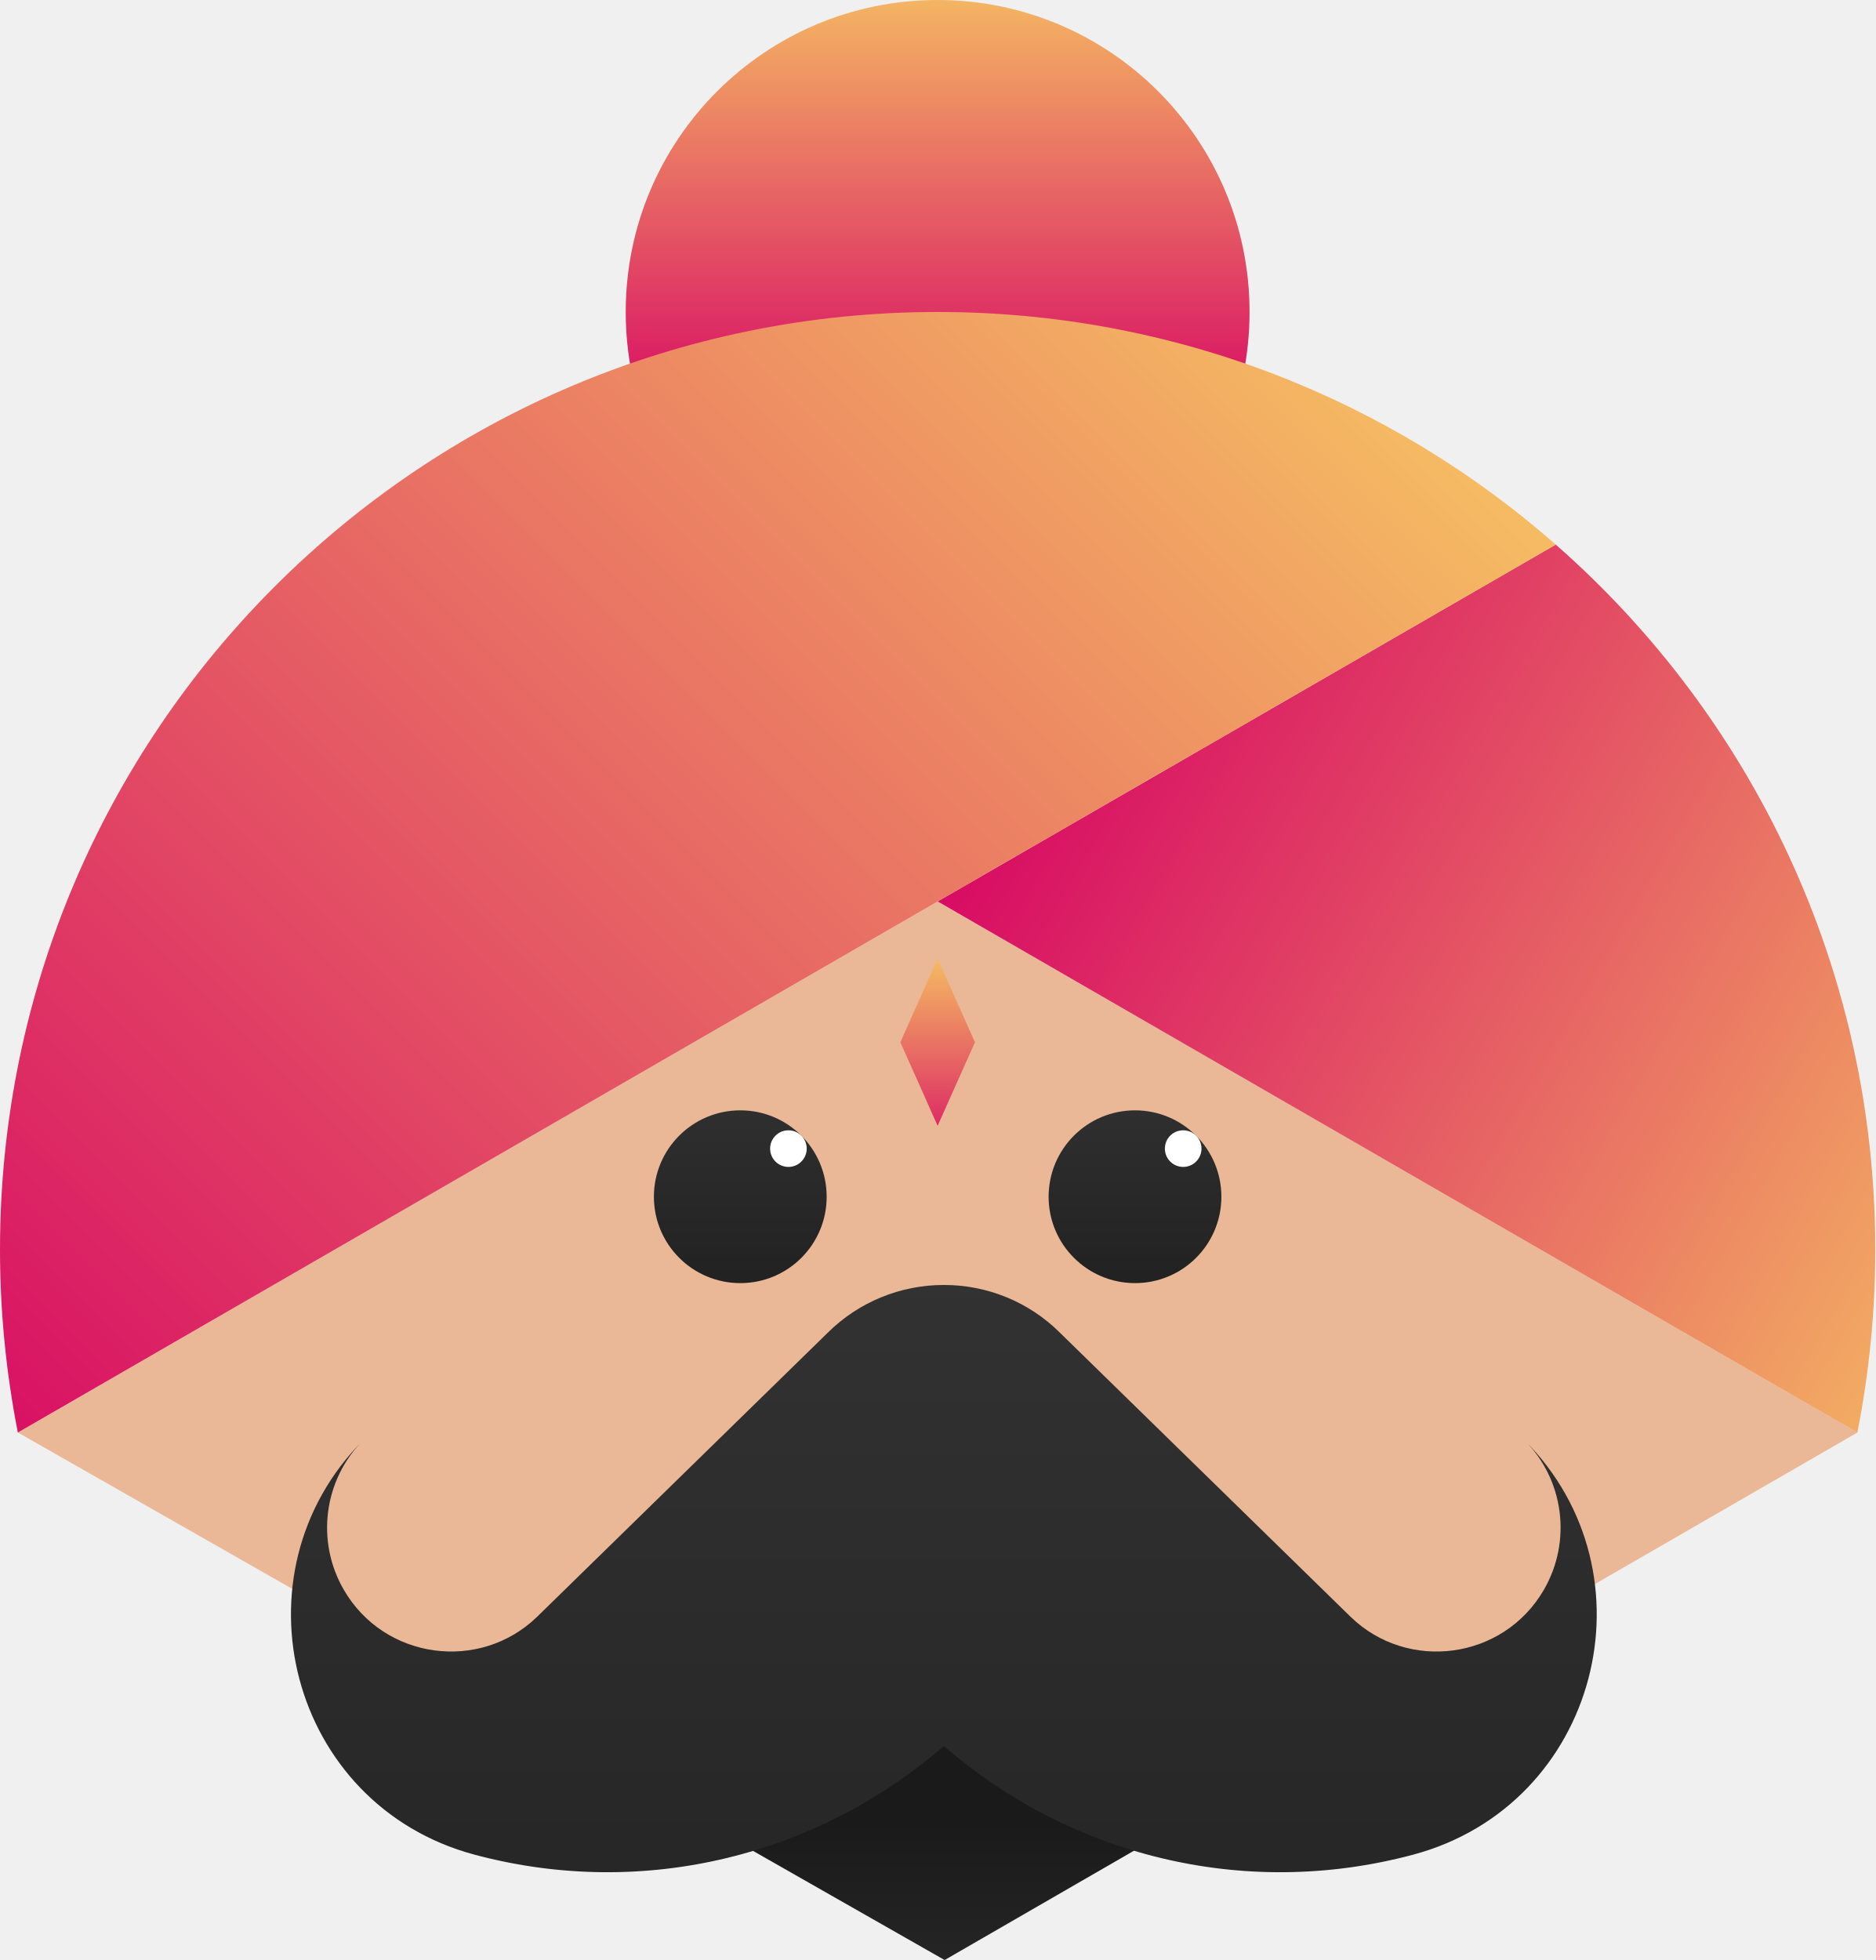
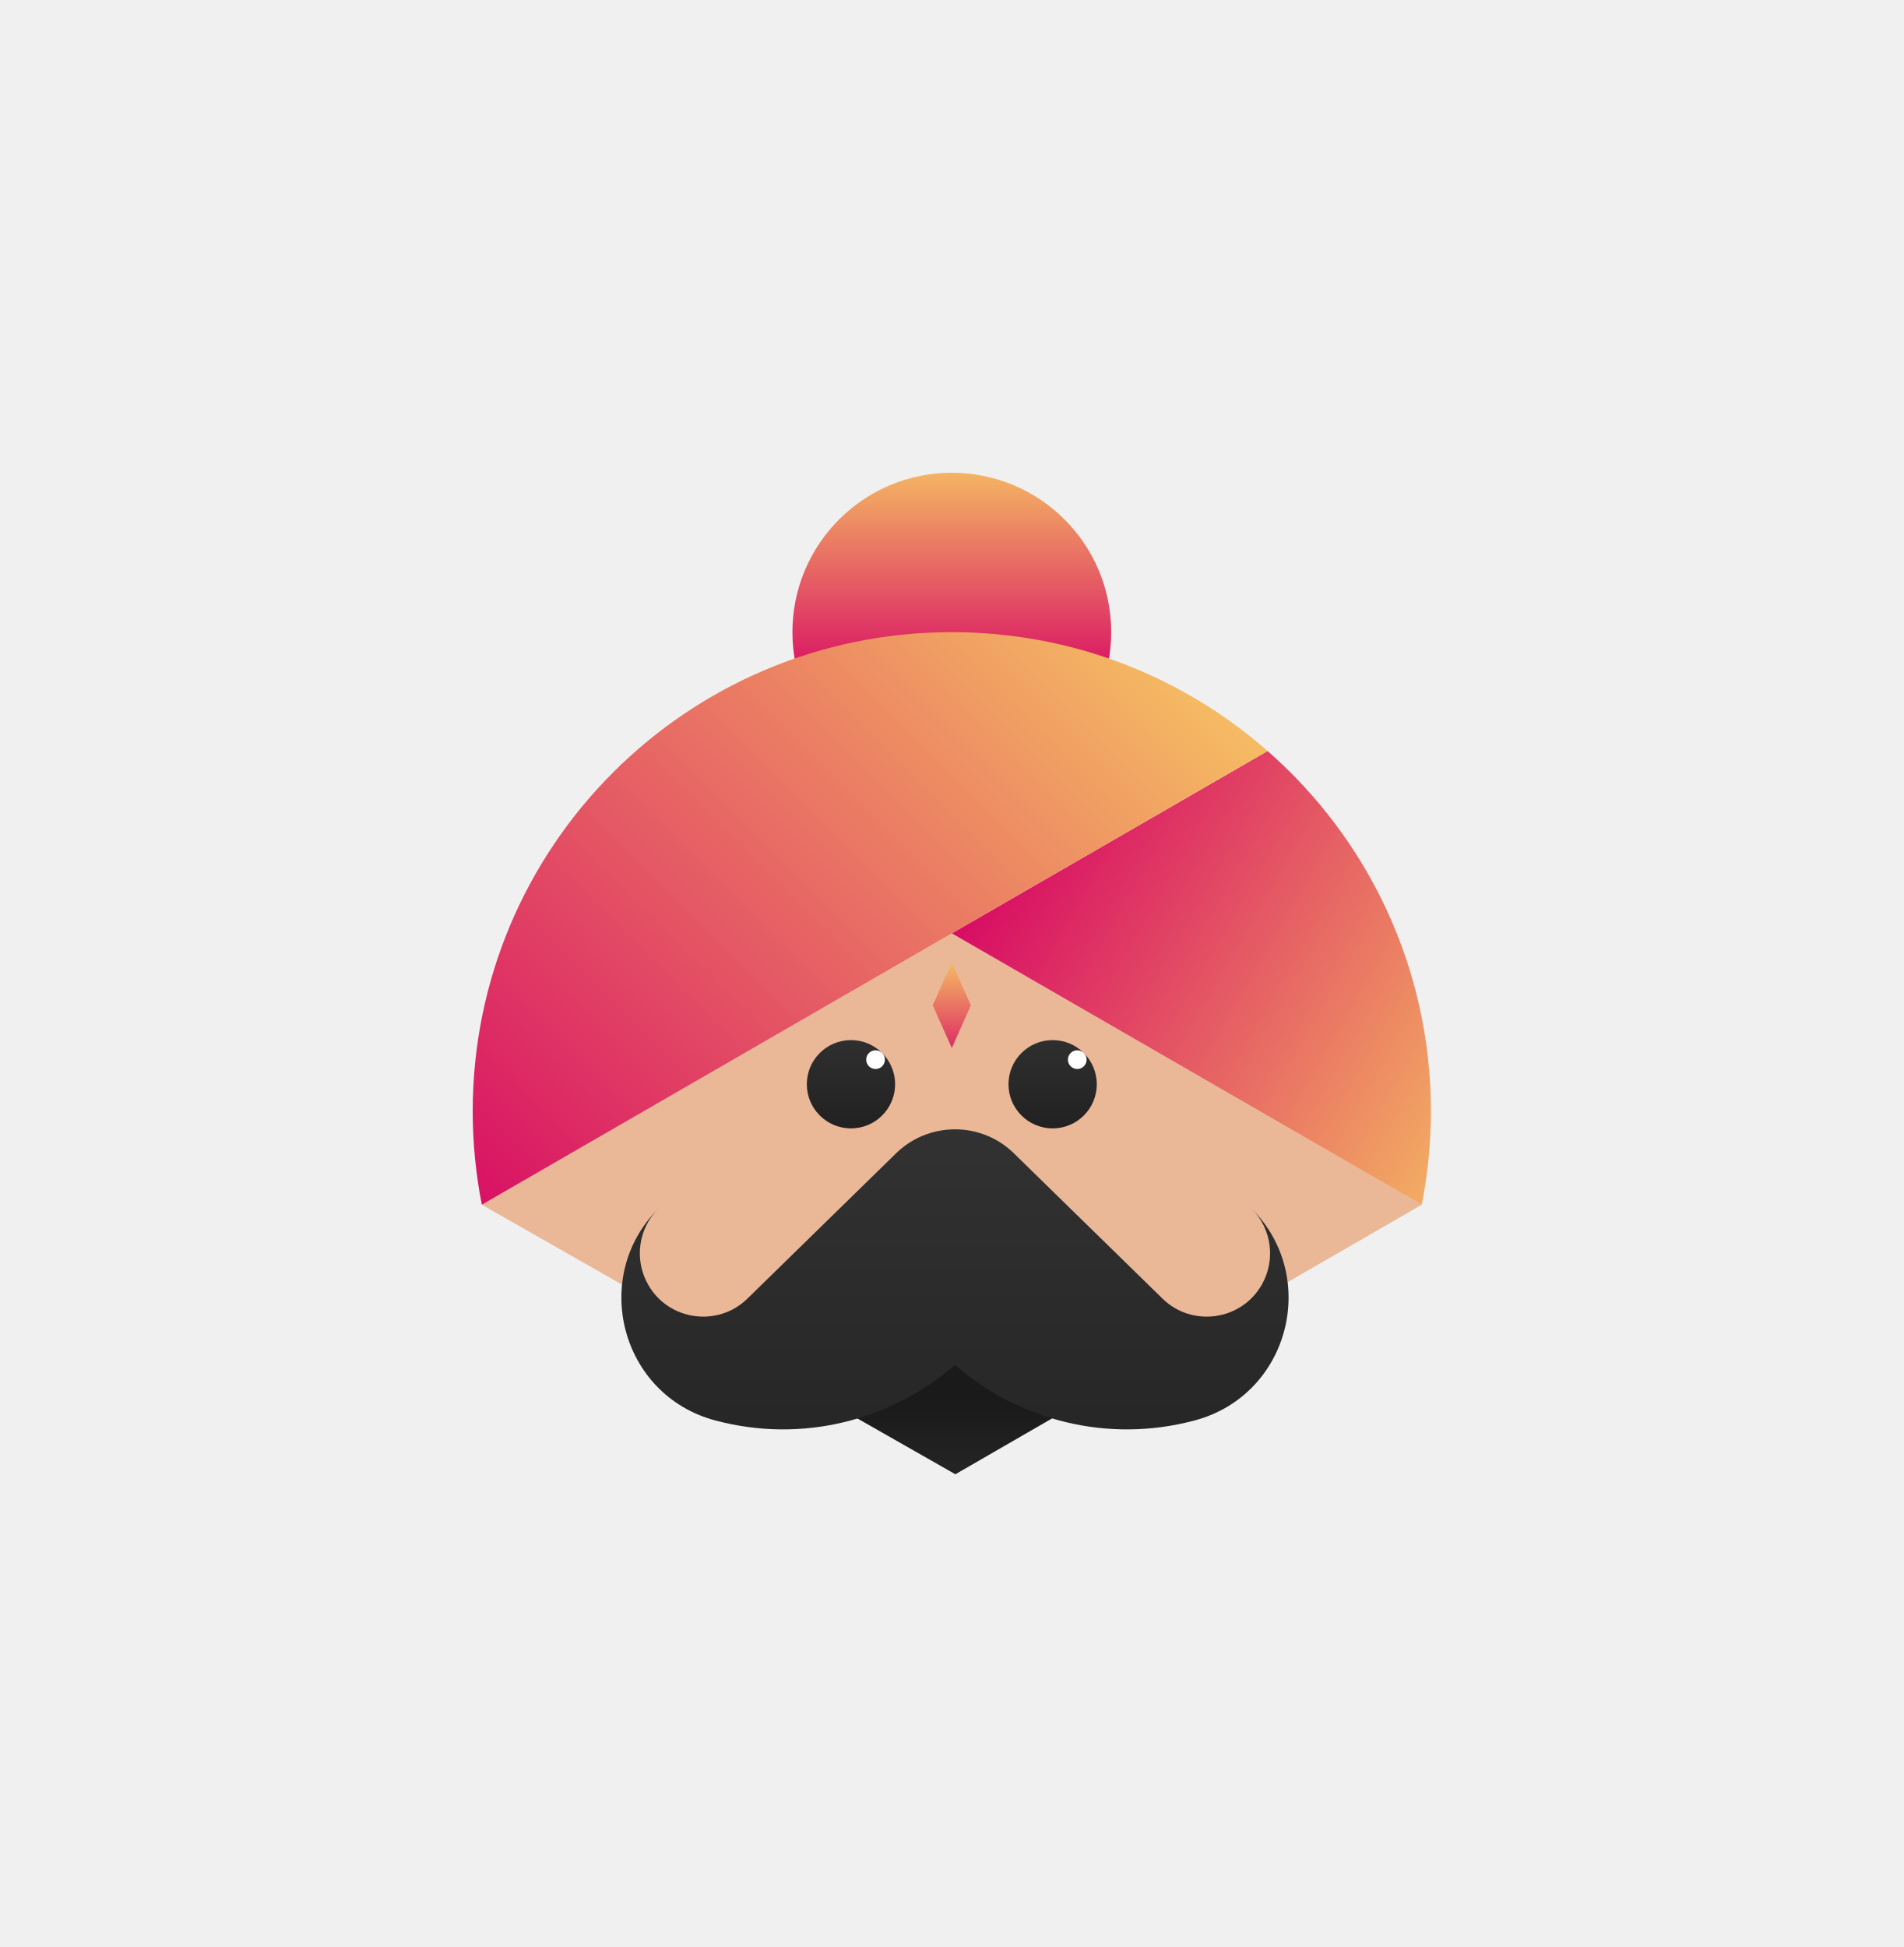
- <svg xmlns="http://www.w3.org/2000/svg" xmlns:xlink="http://www.w3.org/1999/xlink" id="Logo" viewBox="0 0 405.45 423.69">
+ <svg xmlns="http://www.w3.org/2000/svg" xmlns:xlink="http://www.w3.org/1999/xlink" id="Logo" viewBox="-200 -200 805.45 823.69">
  <defs>
-     <style>
-       .cls-1 {
-         mask: url(#mask-30);
-       }
- 
-       .cls-2 {
-         mask: url(#mask-33);
-       }
- 
-       .cls-3 {
-         mask: url(#mask-24);
-       }
- 
-       .cls-4 {
-         mask: url(#mask-15);
-       }
- 
-       .cls-5 {
-         mask: url(#mask-18);
-       }
- 
-       .cls-6 {
-         mask: url(#mask-12);
-       }
- 
-       .cls-7 {
-         mask: url(#mask-21);
-       }
- 
-       .cls-8 {
-         mask: url(#mask-36);
-       }
- 
-       .cls-9 {
-         mask: url(#mask-27);
-       }
- 
-       .cls-10 {
-         fill: url(#linear-gradient);
-       }
- 
-       .cls-11 {
-         mask: url(#mask);
-       }
- 
-       .cls-12 {
-         fill: #eab897;
-       }
- 
-       .cls-13 {
-         fill: #fff;
-       }
- 
-       .cls-14 {
-         fill: #fef163;
-       }
- 
-       .cls-15 {
-         fill: #740107;
-       }
- 
-       .cls-16 {
-         fill: #870000;
-       }
- 
-       .cls-17 {
-         fill: #666;
-       }
- 
-       .cls-18 {
-         fill: #5e2c0b;
-       }
- 
-       .cls-19 {
-         fill: url(#linear-gradient-8);
-       }
- 
-       .cls-20 {
-         fill: url(#linear-gradient-3);
-       }
- 
-       .cls-21 {
-         fill: url(#linear-gradient-4);
-       }
- 
-       .cls-22 {
-         fill: url(#linear-gradient-2);
-       }
- 
-       .cls-23 {
-         fill: url(#linear-gradient-6);
-       }
- 
-       .cls-24 {
-         fill: url(#linear-gradient-7);
-       }
- 
-       .cls-25 {
-         fill: url(#linear-gradient-5);
-       }
- 
-       .cls-26 {
-         mask: url(#mask-3);
-       }
- 
-       .cls-27 {
-         mask: url(#mask-6);
-       }
- 
-       .cls-28 {
-         mask: url(#mask-9);
-       }
-     </style>
    <linearGradient id="linear-gradient" x1="202.7" y1="-1430.8" x2="202.7" y2="-1304.31" gradientTransform="translate(0 -1336.12) scale(1 -1)" gradientUnits="userSpaceOnUse">
      <stop offset="0" stop-color="#d60064" />
      <stop offset="1" stop-color="#fef163" />
    </linearGradient>
    <mask id="mask" x="135.4" width="134.6" height="63.21" maskUnits="userSpaceOnUse" />
    <mask id="mask-3" x="134.45" y="39.75" width="136.51" height="95.94" maskUnits="userSpaceOnUse" />
    <linearGradient id="linear-gradient-2" x1="222.24" y1="-1465.12" x2="520.88" y2="-1637.54" xlink:href="#linear-gradient" />
    <mask id="mask-6" x="202.7" y="117.72" width="164.58" height="153.32" maskUnits="userSpaceOnUse" />
    <linearGradient id="linear-gradient-3" x1="203.91" y1="-1730.06" x2="203.92" y2="-1800.03" gradientTransform="translate(0 -1336.12) scale(1 -1)" gradientUnits="userSpaceOnUse">
      <stop offset="0" stop-color="#1a1a1a" />
      <stop offset="1" stop-color="#333" />
    </linearGradient>
    <mask id="mask-9" x="131.71" y="339.63" width="144.4" height="65.79" maskUnits="userSpaceOnUse" />
    <mask id="mask-12" x="204.21" y="371.08" width="71.9" height="52.61" maskUnits="userSpaceOnUse" />
    <linearGradient id="linear-gradient-4" x1="204.06" y1="-1883.47" x2="204.06" y2="-1599.66" xlink:href="#linear-gradient-3" />
    <mask id="mask-15" x="3.05" y="194.04" width="208.69" height="128.16" maskUnits="userSpaceOnUse" />
    <mask id="mask-18" x="201.88" y="116.89" width="135.27" height="83.54" maskUnits="userSpaceOnUse" />
    <mask id="mask-21" x="193.66" y="194.04" width="208.69" height="128.16" maskUnits="userSpaceOnUse" />
    <mask id="mask-24" x="69.07" y="67.42" width="336.38" height="242.25" maskUnits="userSpaceOnUse" />
    <linearGradient id="linear-gradient-5" x1="-20.12" y1="-1676.35" x2="351.39" y2="-1304.84" xlink:href="#linear-gradient" />
    <mask id="mask-27" x="-.82" y="66.61" width="337.97" height="243.87" maskUnits="userSpaceOnUse" />
    <mask id="mask-30" x="203.23" y="276.95" width="142.79" height="128.6" maskUnits="userSpaceOnUse" />
    <mask id="mask-33" x="66.55" y="276.93" width="275.01" height="105.43" maskUnits="userSpaceOnUse" />
    <linearGradient id="linear-gradient-6" x1="202.71" y1="-1590.84" x2="202.71" y2="-1529.72" xlink:href="#linear-gradient" />
    <mask id="mask-36" x="194.64" y="207.23" width="8.06" height="36.14" maskUnits="userSpaceOnUse" />
    <linearGradient id="linear-gradient-7" x1="160.04" y1="-1633.51" x2="160.04" y2="-1565.4" xlink:href="#linear-gradient-3" />
    <linearGradient id="linear-gradient-8" x1="245.37" y1="-1633.51" x2="245.37" y2="-1565.4" xlink:href="#linear-gradient-3" />
  </defs>
-   <path class="cls-10" d="M202.7,0c37.24,0,67.43,30.19,67.43,67.43s-30.19,67.43-67.43,67.43-67.43-30.19-67.43-67.43S165.46,0,202.7,0h0Z" />
-   <g class="cls-11">
-     <path class="cls-14" d="M202.7,0c35.83,0,65.12,27.94,67.3,63.21-6.02-18.1-19.83-32.89-37.67-40.78-4.96,5.37-16.36,9.12-29.63,9.12s-24.67-3.75-29.64-9.12c-17.83,7.89-31.64,22.68-37.66,40.78C137.58,27.94,166.88,0,202.7,0Z" />
+   <path fill="url(#linear-gradient)" d="M202.7,0c37.24,0,67.43,30.19,67.43,67.43s-30.19,67.43-67.43,67.43-67.43-30.19-67.43-67.43S165.46,0,202.7,0h0Z" />
+   <g mask="url(#mask)">
+     <path fill="#fef163" d="M202.7,0c35.83,0,65.12,27.94,67.3,63.21-6.02-18.1-19.83-32.89-37.67-40.78-4.96,5.37-16.36,9.12-29.63,9.12s-24.67-3.75-29.64-9.12c-17.83,7.89-31.64,22.68-37.66,40.78C137.58,27.94,166.88,0,202.7,0Z" />
  </g>
-   <g class="cls-26">
-     <path class="cls-16" d="M264.56,40.57c3.58,8.23,5.57,17.32,5.57,26.86,0,37.24-30.19,67.43-67.43,67.43s-67.43-30.19-67.43-67.43c0-9.55,1.99-18.64,5.57-26.86,16.4,10.71,38.08,17.23,61.86,17.23s45.46-6.52,61.86-17.23Z" />
+   <g mask="url(#mask-3)">
+     <path fill="#870000" d="M264.56,40.57c3.58,8.23,5.57,17.32,5.57,26.86,0,37.24-30.19,67.43-67.43,67.43s-67.43-30.19-67.43-67.43c0-9.55,1.99-18.64,5.57-26.86,16.4,10.71,38.08,17.23,61.86,17.23s45.46-6.52,61.86-17.23Z" />
  </g>
-   <polygon class="cls-12" points="401.54 309.66 202.7 194.86 3.87 309.67 122.43 377.21 122.43 355.53 282.97 355.53 282.97 378.12 401.54 309.66" />
-   <path class="cls-22" d="M202.7,194.86l198.83,114.81c2.57-13.03,3.87-26.26,3.87-39.53,0-60.75-26.73-115.27-69.08-152.42l-133.63,77.15h0Z" />
-   <g class="cls-27">
-     <path class="cls-15" d="M202.7,194.86l131.93,76.17c-78.28-45.19-34.13-139.53,32.65-119.23-9-12.5-19.4-23.95-30.96-34.09l-133.63,77.15h0Z" />
+   <polygon fill="#eab897" points="401.54 309.66 202.7 194.86 3.87 309.67 122.43 377.21 122.43 355.53 282.97 355.53 282.97 378.12 401.54 309.66" />
+   <path fill="url(#linear-gradient-2)" d="M202.7,194.86l198.83,114.81c2.57-13.03,3.87-26.26,3.87-39.53,0-60.75-26.73-115.27-69.08-152.42l-133.63,77.15h0Z" />
+   <g mask="url(#mask-6)">
+     <path fill="#740107" d="M202.7,194.86l131.93,76.17c-78.28-45.19-34.13-139.53,32.65-119.23-9-12.5-19.4-23.95-30.96-34.09l-133.63,77.15h0Z" />
  </g>
-   <path class="cls-20" d="M204.21,339.63c-21.32,18.52-45.93,33.04-72.5,42.77l72.5,41.3,71.9-41.52c-26.34-9.71-50.73-24.16-71.9-42.54Z" />
-   <g class="cls-28">
+   <path fill="url(#linear-gradient-3)" d="M204.21,339.63c-21.32,18.52-45.93,33.04-72.5,42.77l72.5,41.3,71.9-41.52c-26.34-9.71-50.73-24.16-71.9-42.54Z" />
+   <g mask="url(#mask-9)">
    <path d="M204.21,339.63c-21.32,18.52-45.93,33.04-72.5,42.77l40.41,23.02c11.37-4.17,22.16-10.08,31.93-17.63,9.75,7.54,20.51,13.44,31.85,17.61l40.21-23.22c-26.34-9.71-50.73-24.16-71.9-42.54h0Z" />
  </g>
-   <g class="cls-6">
+   <g mask="url(#mask-12)">
    <path d="M204.21,423.69l71.9-41.52c-8.67-3.19-17.12-6.91-25.32-11.1h-46.58v52.61h0Z" />
  </g>
-   <path class="cls-21" d="M204.05,377.43c-26.79,23.27-64.31,33.42-101.47,23.49-40.06-10.73-52.91-60.75-24.02-89.64-8.58,8.58-10.32,21.84-4.26,32.34,8.78,15.21,29.46,17.85,41.79,5.9l62.75-61.33c6.77-6.77,15.88-10.43,25.2-10.42,9.33-.02,18.44,3.64,25.2,10.42l62.75,61.33c12.34,11.96,33.01,9.31,41.79-5.9,6.06-10.5,4.32-23.77-4.26-32.34,28.9,28.9,16.04,78.91-24.02,89.64-37.15,9.93-74.68-.22-101.47-23.49h0Z" />
-   <g class="cls-4">
-     <polygon class="cls-18" points="24.45 321.38 210.92 199.61 202.7 194.86 3.87 309.67 24.45 321.38" />
+   <path fill="url(#linear-gradient-4)" d="M204.05,377.43c-26.79,23.27-64.31,33.42-101.47,23.49-40.06-10.73-52.91-60.75-24.02-89.64-8.58,8.58-10.32,21.84-4.26,32.34,8.78,15.21,29.46,17.85,41.79,5.9l62.75-61.33c6.77-6.77,15.88-10.43,25.2-10.42,9.33-.02,18.44,3.64,25.2,10.42l62.75,61.33c12.34,11.96,33.01,9.31,41.79-5.9,6.06-10.5,4.32-23.77-4.26-32.34,28.9,28.9,16.04,78.91-24.02,89.64-37.15,9.93-74.68-.22-101.47-23.49h0Z" />
+   <g mask="url(#mask-15)">
+     <polygon fill="#5e2c0b" points="24.45 321.38 210.92 199.61 202.7 194.86 3.87 309.67 24.45 321.38" />
  </g>
-   <g class="cls-5">
-     <polygon class="cls-15" points="202.7 194.86 210.92 199.61 336.33 117.72 202.7 194.86" />
+   <g mask="url(#mask-18)">
+     <polygon fill="#740107" points="202.7 194.86 210.92 199.61 336.33 117.72 202.7 194.86" />
  </g>
-   <g class="cls-7">
-     <polygon class="cls-18" points="380.96 321.38 194.48 199.6 202.7 194.86 401.53 309.67 380.96 321.38" />
+   <g mask="url(#mask-21)">
+     <polygon fill="#5e2c0b" points="380.96 321.38 194.48 199.6 202.7 194.86 401.53 309.67 380.96 321.38" />
  </g>
-   <g class="cls-3">
-     <path class="cls-14" d="M69.12,117.75c103.79-22.19,229.29,27.62,297.68,123.85,15.78,22.19,27.29,45.16,34.74,68.07,9.27-46.55,2.32-96.53-23.27-140.87C322.29,71.85,198.32,38.63,101.36,94.61c-11.49,6.64-22.3,14.38-32.29,23.12l.05,.02h0Z" />
+   <g mask="url(#mask-24)">
+     <path fill="#fef163" d="M69.12,117.75c103.79-22.19,229.29,27.62,297.68,123.85,15.78,22.19,27.29,45.16,34.74,68.07,9.27-46.55,2.32-96.53-23.27-140.87C322.29,71.85,198.32,38.63,101.36,94.61c-11.49,6.64-22.3,14.38-32.29,23.12l.05,.02h0Z" />
  </g>
-   <path class="cls-25" d="M336.33,117.72c-35.68-31.31-82.43-50.28-133.63-50.28C90.75,67.43,0,158.19,0,270.14c0,13.27,1.3,26.51,3.86,39.53L336.33,117.72Z" />
-   <g class="cls-9">
-     <path class="cls-14" d="M3.91,309.64C36.59,208.65,142.48,124.88,260,113.76c27.12-2.56,52.76-1.06,76.32,3.95-35.68-31.31-82.43-50.28-133.63-50.28C90.75,67.43,0,158.19,0,270.14c0,13.27,1.3,26.52,3.86,39.53l.05-.02h0Z" />
+   <path fill="url(#linear-gradient-5)" d="M336.33,117.72c-35.68-31.31-82.43-50.28-133.63-50.28C90.75,67.43,0,158.19,0,270.14c0,13.27,1.3,26.51,3.86,39.53L336.33,117.72Z" />
+   <g mask="url(#mask-27)">
+     <path fill="#fef163" d="M3.91,309.64C36.59,208.65,142.48,124.88,260,113.76c27.12-2.56,52.76-1.06,76.32,3.95-35.68-31.31-82.43-50.28-133.63-50.28C90.75,67.43,0,158.19,0,270.14c0,13.27,1.3,26.52,3.86,39.53l.05-.02h0Z" />
  </g>
-   <g class="cls-1">
+   <g mask="url(#mask-30)">
    <path d="M204.05,377.43c26.79,23.27,64.31,33.42,101.47,23.49,40.06-10.73,52.92-60.75,24.02-89.64,8.58,8.58,10.32,21.84,4.26,32.34-8.78,15.21-29.46,17.85-41.79,5.9l-62.75-61.33c-6.77-6.77-15.88-10.43-25.2-10.42v99.66h0Z" />
  </g>
-   <g class="cls-2">
-     <path class="cls-17" d="M204.05,327.6l-37.16,31.63c-17.2,14.64-36.07,21.92-52.72,22.29-42.66,.93-59.57-44.79-36.36-69.46-7.92,8.58-9.39,21.37-3.51,31.56,8.78,15.21,29.46,17.85,41.79,5.9l62.75-61.33c14.07-13.9,36.35-13.9,50.41,0l62.75,61.33c12.34,11.96,33.01,9.31,41.79-5.9,5.88-10.19,4.42-22.98-3.51-31.56,23.21,24.67,6.3,70.39-36.36,69.46-16.64-.36-35.52-7.65-52.72-22.29l-37.16-31.63h0Z" />
+   <g mask="url(#mask-33)">
+     <path fill="#666" d="M204.05,327.6l-37.16,31.63c-17.2,14.64-36.07,21.92-52.72,22.29-42.66,.93-59.57-44.79-36.36-69.46-7.92,8.58-9.39,21.37-3.51,31.56,8.78,15.21,29.46,17.85,41.79,5.9l62.75-61.33c14.07-13.9,36.35-13.9,50.41,0l62.75,61.33c12.34,11.96,33.01,9.31,41.79-5.9,5.88-10.19,4.42-22.98-3.51-31.56,23.21,24.67,6.3,70.39-36.36,69.46-16.64-.36-35.52-7.65-52.72-22.29l-37.16-31.63h0Z" />
  </g>
-   <polygon class="cls-23" points="202.7 207.23 206.73 216.26 210.77 225.3 206.73 234.33 202.7 243.37 198.67 234.33 194.64 225.3 198.67 216.26 202.7 207.23" />
-   <g class="cls-8">
-     <polygon class="cls-14" points="202.7 243.37 198.67 234.33 194.64 225.3 198.67 216.26 202.7 207.23 202.7 243.37" />
+   <polygon fill="url(#linear-gradient-6)" points="202.7 207.23 206.73 216.26 210.77 225.3 206.73 234.33 202.7 243.37 198.67 234.33 194.64 225.3 198.67 216.26 202.7 207.23" />
+   <g mask="url(#mask-36)">
+     <polygon fill="#fef163" points="202.7 243.37 198.67 234.33 194.64 225.3 198.67 216.26 202.7 207.23 202.7 243.37" />
  </g>
-   <path class="cls-24" d="M160.04,240.02c10.31,0,18.67,8.36,18.67,18.68s-8.36,18.67-18.67,18.67-18.68-8.36-18.68-18.67,8.36-18.68,18.68-18.68Z" />
-   <path class="cls-13" d="M167.64,251.09c-1.54-1.54-1.54-4.05,0-5.6,1.55-1.54,4.05-1.54,5.6,0,1.54,1.55,1.54,4.05,0,5.6-1.54,1.55-4.05,1.55-5.6,0Z" />
-   <path class="cls-19" d="M245.37,240.02c10.31,0,18.67,8.36,18.67,18.68s-8.36,18.67-18.67,18.67-18.68-8.36-18.68-18.67,8.36-18.68,18.68-18.68Z" />
-   <path class="cls-13" d="M252.98,251.09c-1.54-1.54-1.54-4.05,0-5.6,1.55-1.54,4.05-1.54,5.6,0,1.55,1.55,1.55,4.05,0,5.6-1.54,1.55-4.05,1.55-5.6,0Z" />
+   <path fill="url(#linear-gradient-7)" d="M160.04,240.02c10.31,0,18.67,8.36,18.67,18.68s-8.36,18.67-18.67,18.67-18.68-8.36-18.68-18.67,8.36-18.68,18.68-18.68Z" />
+   <path fill="#fff" d="M167.64,251.09c-1.54-1.54-1.54-4.05,0-5.6,1.55-1.54,4.05-1.54,5.6,0,1.54,1.55,1.54,4.05,0,5.6-1.54,1.55-4.05,1.55-5.6,0Z" />
+   <path fill="url(#linear-gradient-8)" d="M245.37,240.02c10.31,0,18.67,8.36,18.67,18.68s-8.36,18.67-18.67,18.67-18.68-8.36-18.68-18.67,8.36-18.68,18.68-18.68Z" />
+   <path fill="#fff" d="M252.98,251.09c-1.54-1.54-1.54-4.05,0-5.6,1.55-1.54,4.05-1.54,5.6,0,1.55,1.55,1.55,4.05,0,5.6-1.54,1.55-4.05,1.55-5.6,0Z" />
</svg>
